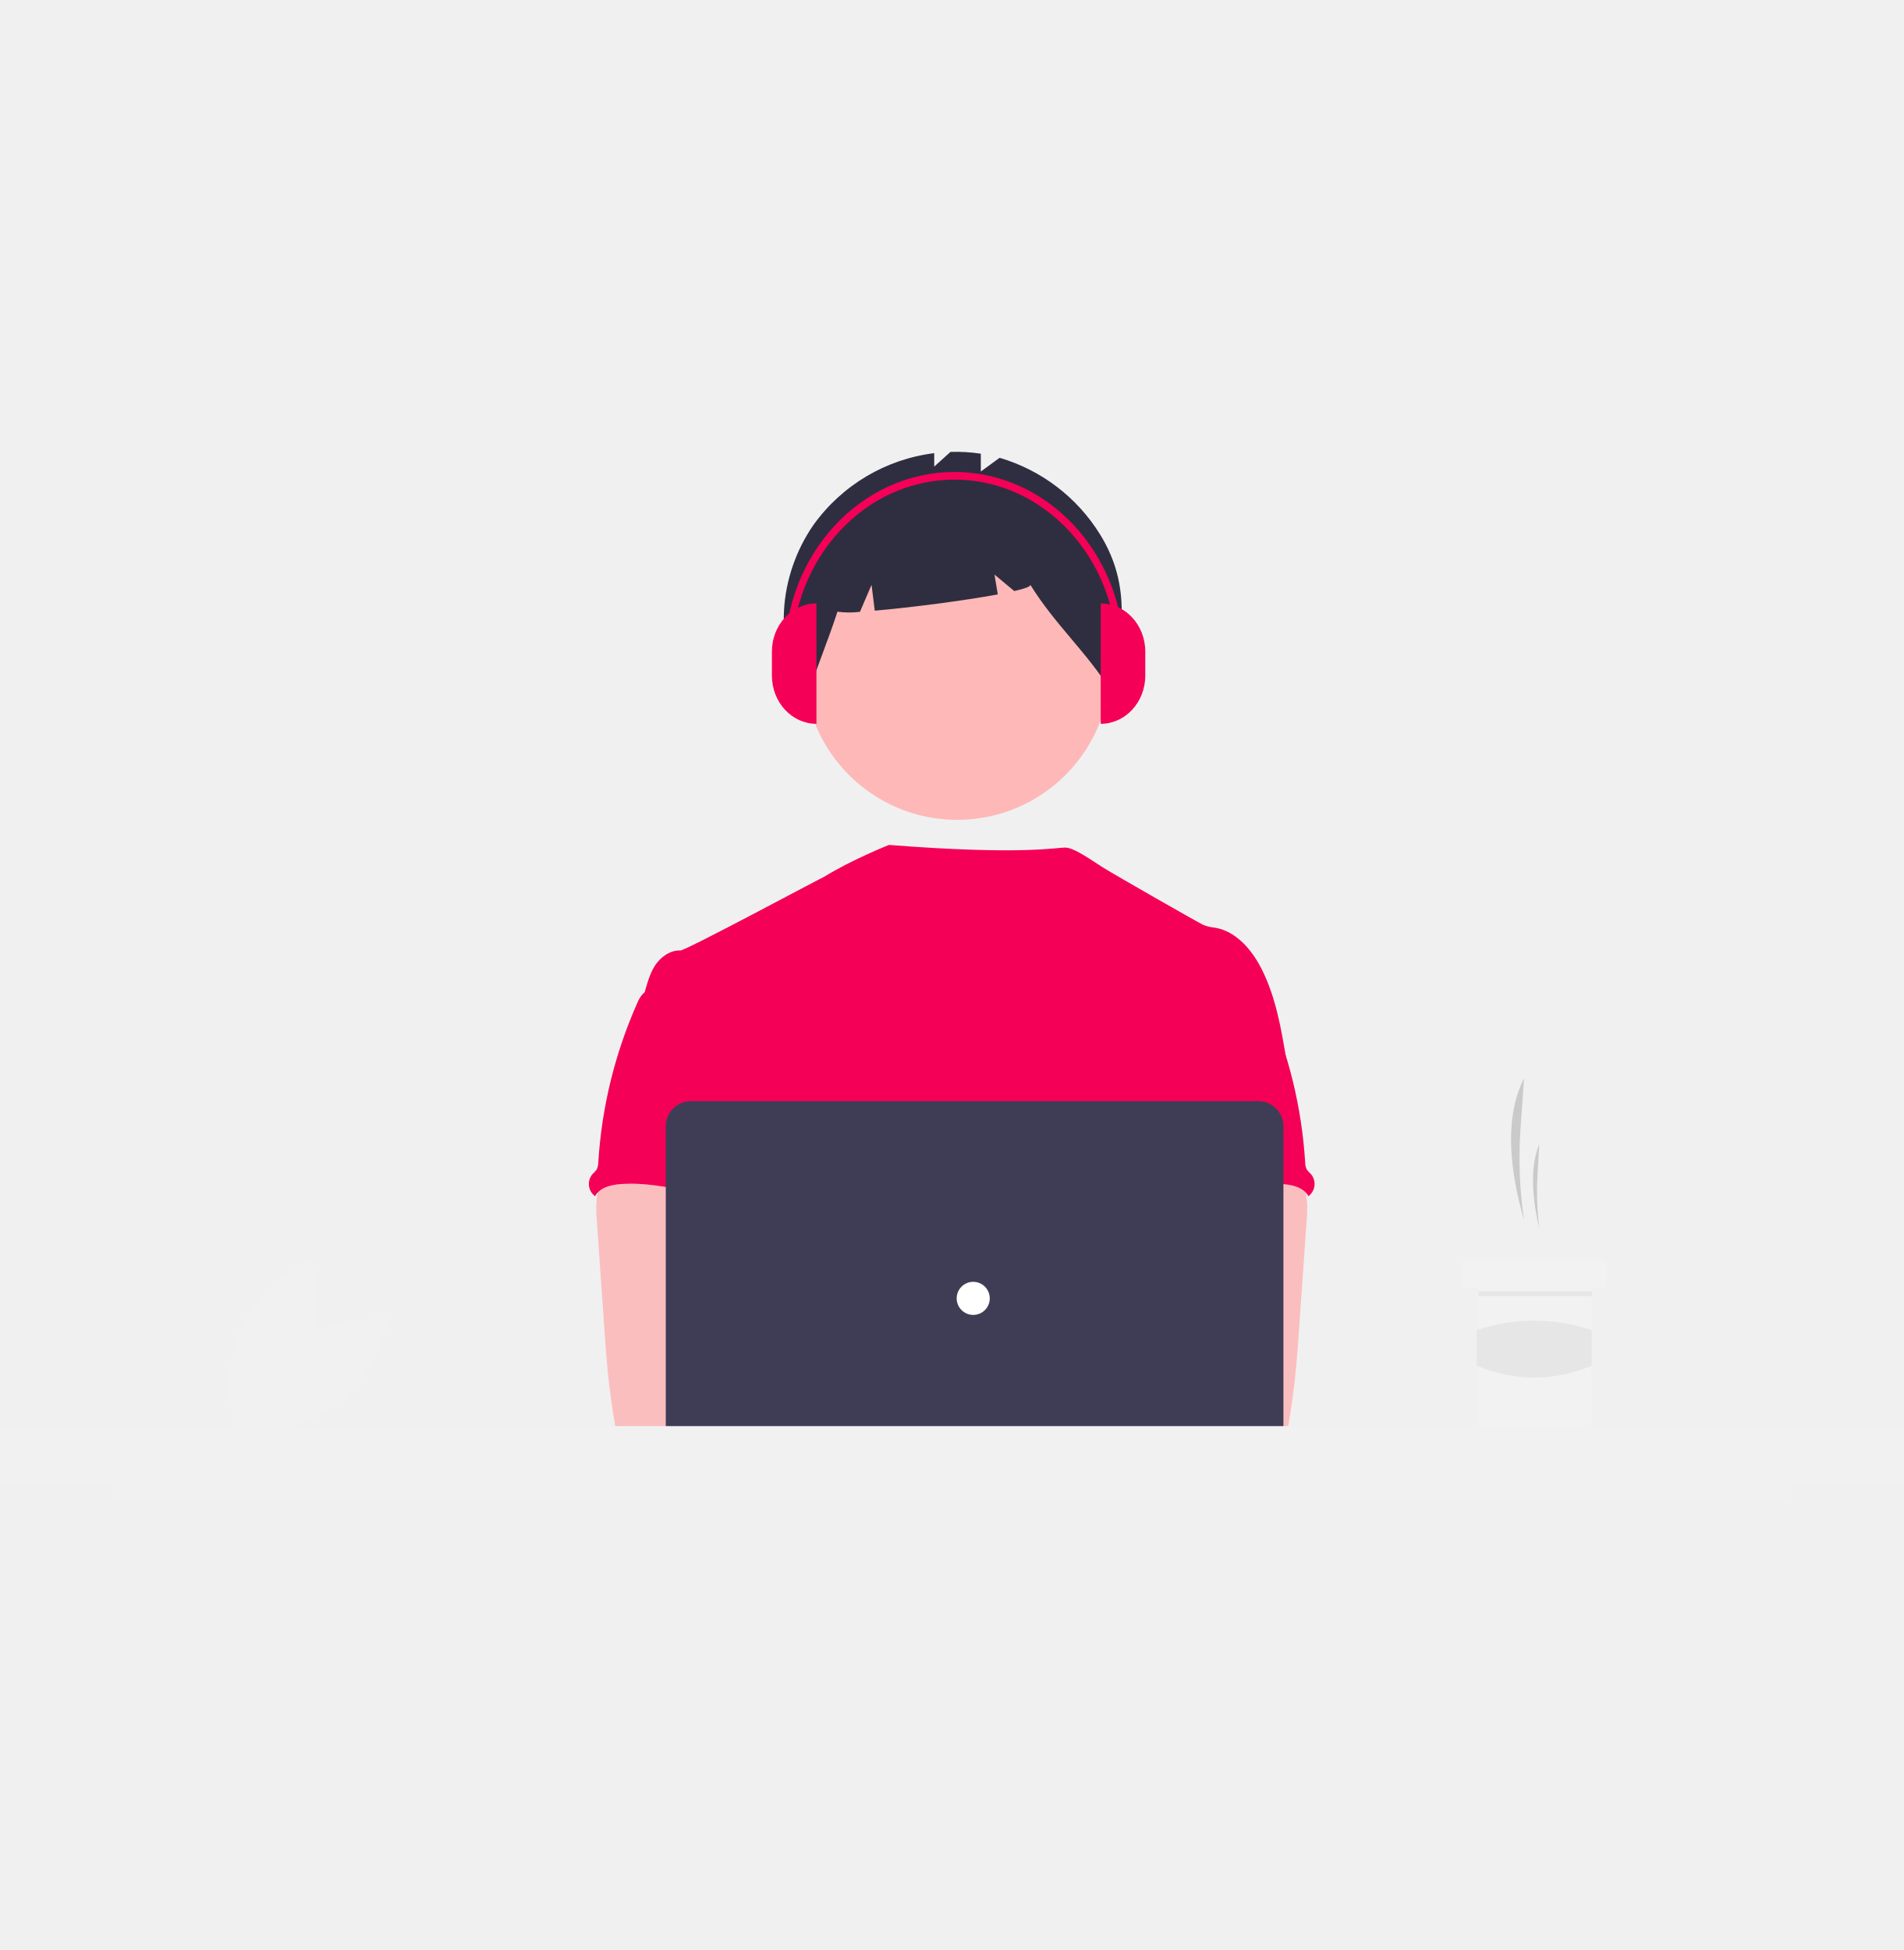
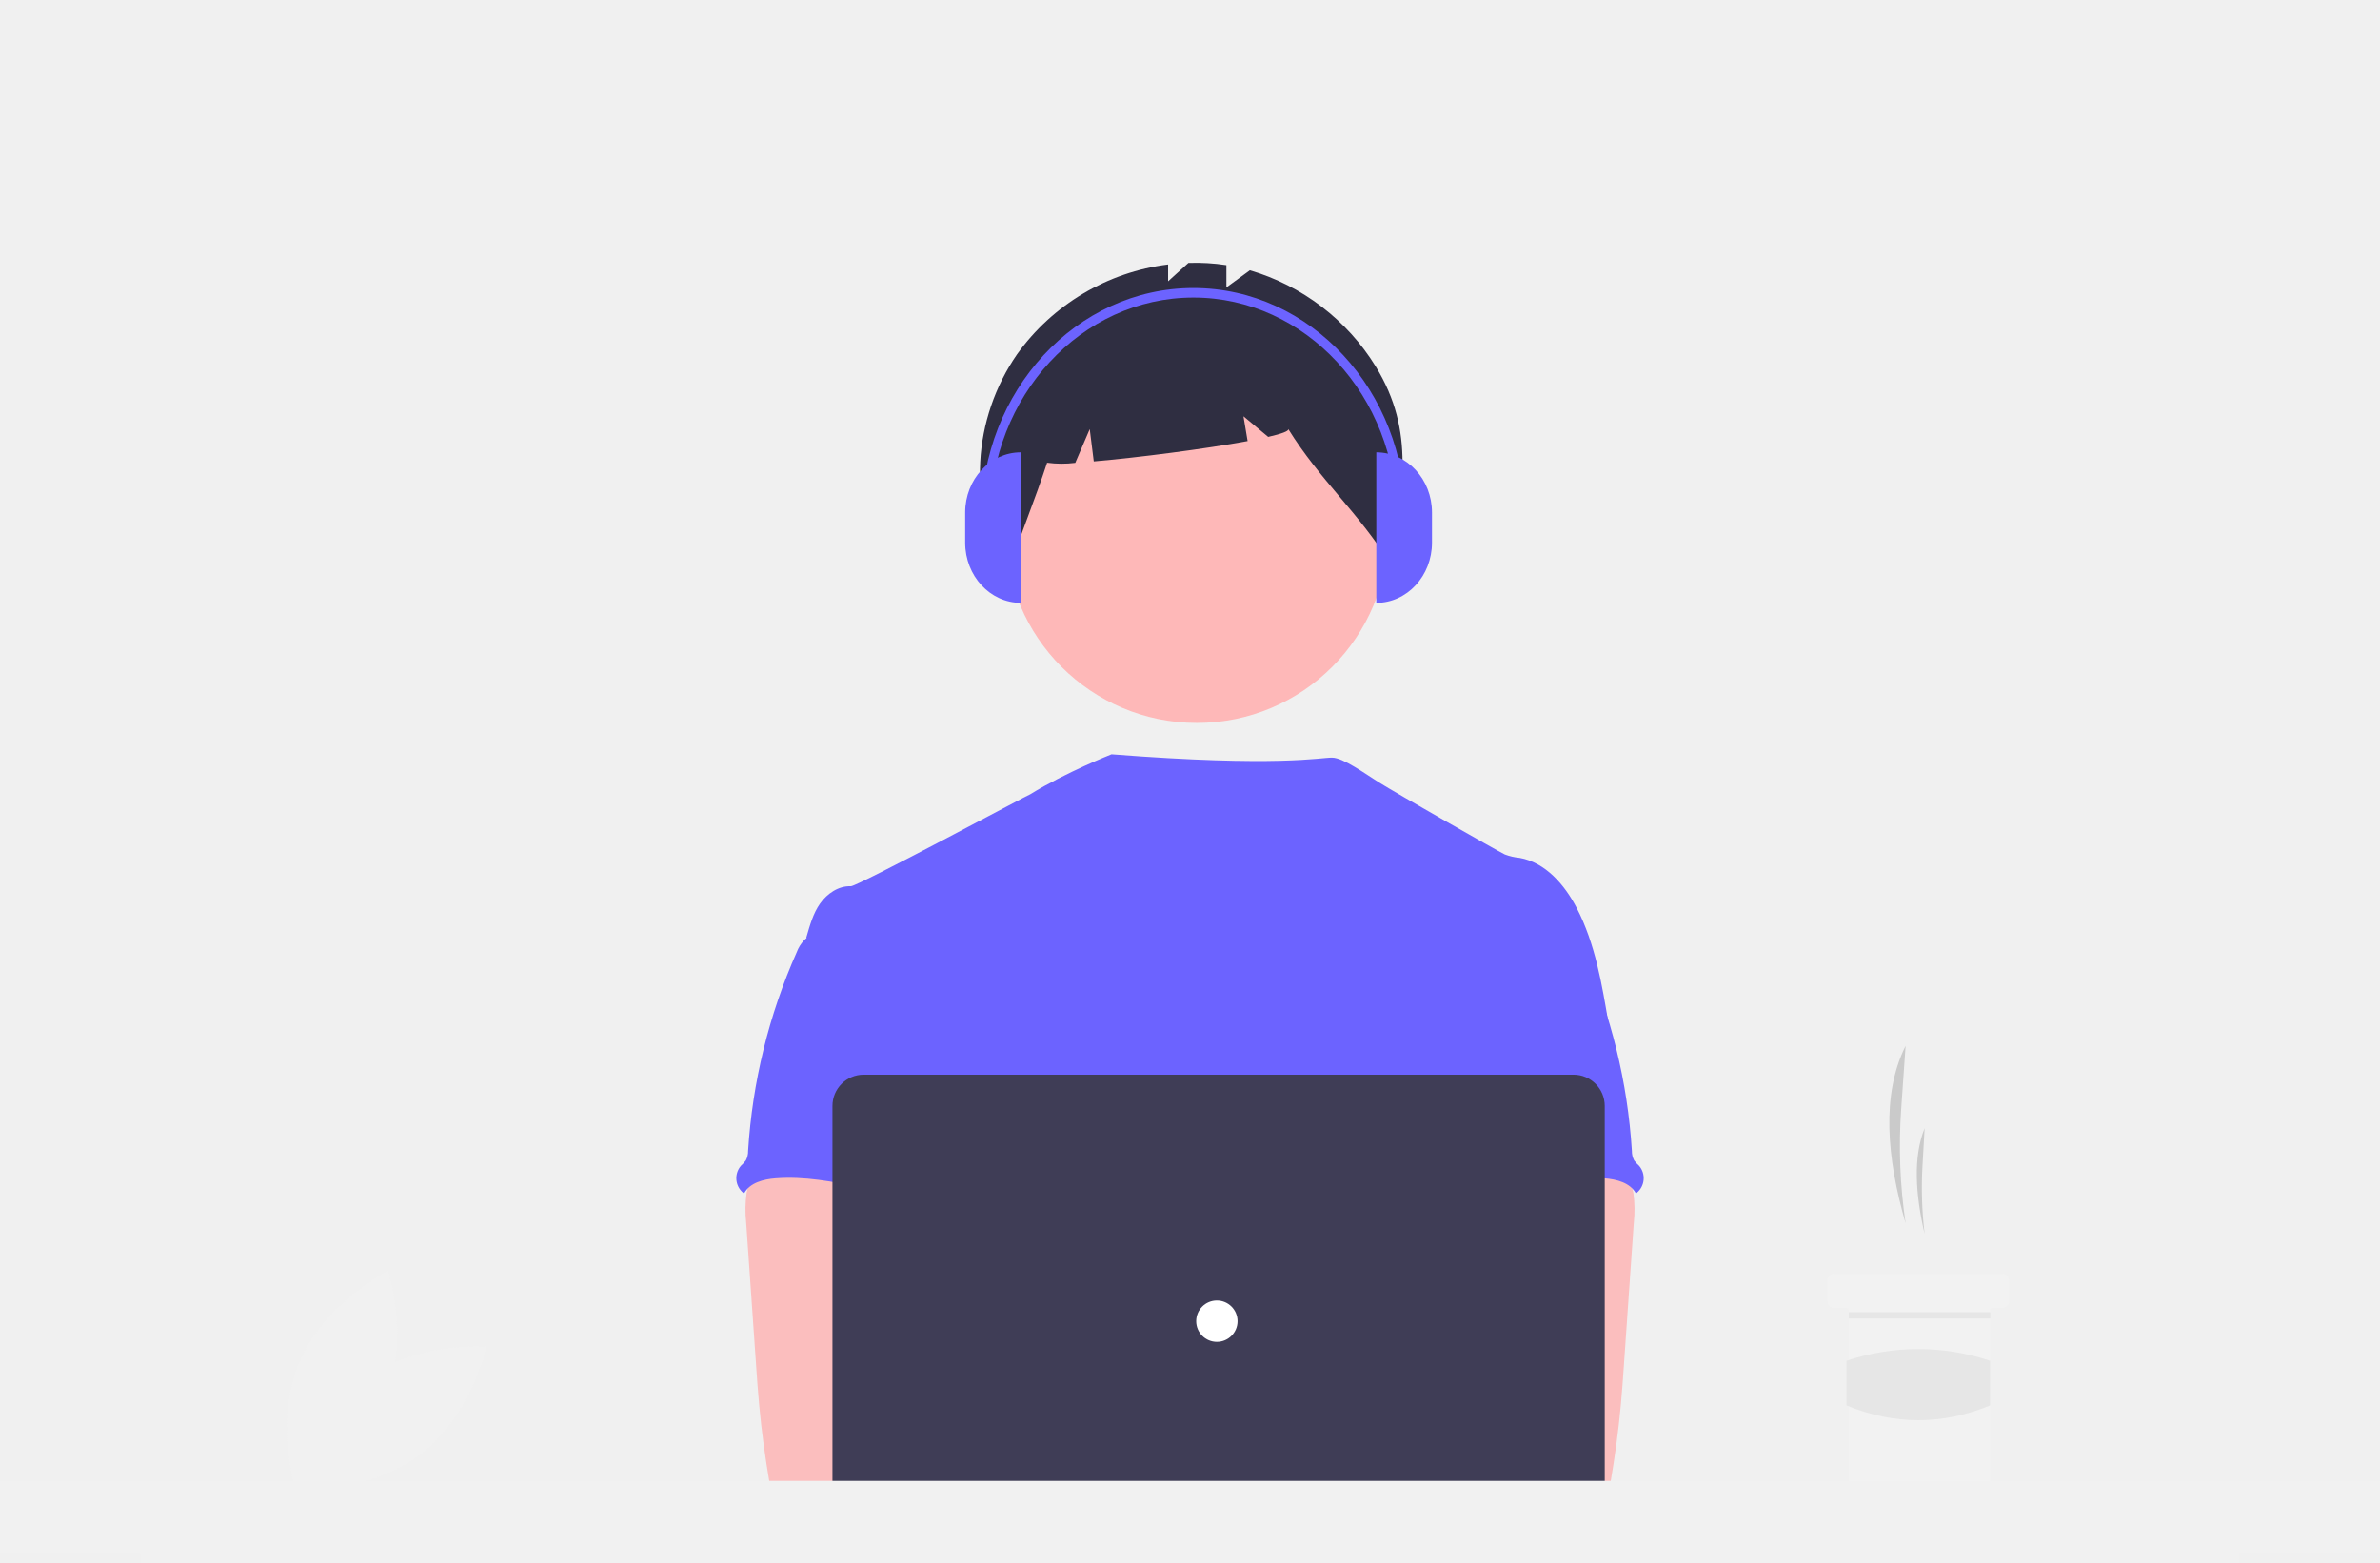
- <svg xmlns="http://www.w3.org/2000/svg" data-name="Layer 1" width="178.63" height="183" viewBox="0 0 878.63 483">
+ <svg xmlns="http://www.w3.org/2000/svg" data-name="Layer 1" width="278.63" height="183" viewBox="0 0 878.63 383">
  <path d="M294.716,621.203c-19.511,14.544-25.04,40.135-25.04,40.135s26.104,2.009,45.615-12.535,25.04-40.135,25.04-40.135S314.227,606.659,294.716,621.203Z" transform="translate(-160.6848 -208.5)" fill="#f1f1f1" />
  <path d="M302.844,628.032c-9.377,22.456-32.862,34.028-32.862,34.028s-8.281-24.837,1.096-47.293,32.862-34.028,32.862-34.028S312.221,605.576,302.844,628.032Z" transform="translate(-160.6848 -208.5)" fill="#f1f1f1" />
  <path d="M864.187,563.114h0a194.657,194.657,0,0,1-1.633-42.195l1.633-23.307h0c-9,17.908-6.966,41.479,0,65.502Z" transform="translate(-160.6848 -208.5)" fill="#cacaca" />
  <path d="M871.205,567.013h0a143.091,143.091,0,0,1-.786-25.116l.786-13.873h0C866.875,538.683,867.854,552.713,871.205,567.013Z" transform="translate(-160.6848 -208.5)" fill="#cacaca" />
  <path d="M902.401,584.17v7.798a2.352,2.352,0,0,1-2.339,2.339h-3.899a.777.777,0,0,0-.78.78v63.943a2.351,2.351,0,0,1-2.339,2.339H845.476a2.341,2.341,0,0,1-2.339-2.339V595.087a.782.782,0,0,0-.78-.78H837.678a2.341,2.341,0,0,1-2.339-2.339v-7.798a2.336,2.336,0,0,1,2.339-2.339h62.383A2.346,2.346,0,0,1,902.401,584.17Z" transform="translate(-160.6848 -208.5)" fill="#f2f2f2" />
  <rect x="682.522" y="387.445" width="52.246" height="2.339" fill="#e6e6e6" />
  <path d="M895.383,630.369c-17.483,7.235-35.156,7.315-53.026,0v-16.481a83.274,83.274,0,0,1,53.026,0Z" transform="translate(-160.6848 -208.5)" fill="#e6e6e6" />
  <circle id="fff0188c-9915-4c0d-8339-9317a77083e8" data-name="Ellipse 276" cx="441.853" cy="99.211" r="70.666" fill="#feb8b8" />
-   <path id="ac220ed6-7c3f-4d1e-8d82-3295770c496a-2023" data-name="Path 1461" d="M668.54,246.746a81.614,81.614,0,0,0-46.43-35.492l-8.675,6.331v-8.22a75.123,75.123,0,0,0-14.032-.817l-7.485,6.772V209.11a80.834,80.834,0,0,0-55.763,33.169c-16.254,23.432-18.998,56.032-3.011,79.652,4.388-13.487,9.715-26.142,14.104-39.628a39.916,39.916,0,0,0,10.399.05l5.339-12.459,1.492,11.931c16.55-1.441,41.096-4.607,56.785-7.508l-1.526-9.154,9.128,7.606c4.806-1.106,7.66-2.11,7.425-2.877,11.668,18.811,25.948,30.826,37.616,49.637C678.337,293.006,683.437,270.951,668.54,246.746Z" transform="translate(-160.6848 -208.5)" fill="#2f2e41" />
-   <path d="M754.52,489.43c-2.43-14.619-4.936-29.519-11.731-42.689-4.466-8.626-11.554-16.847-21.11-18.552a20.422,20.422,0,0,1-5.497-1.272c-2.8-1.349-40.425-22.827-46.405-26.568-5.135-3.212-13.24-9.158-17.327-9.158-4.112-.09-19.878,3.579-81.414-1.231,0,0-16.905,6.663-29.985,14.743-.198-.131-63.869,34.06-66.261,33.97-4.53-.191-8.741,2.71-11.338,6.362-2.596,3.652-3.814,8.174-5.089,12.546,13.907,30.97,26.631,61.98,40.539,92.95a7.931,7.931,0,0,1,1.006,3.815,9.31,9.31,0,0,1-1.73,3.815c-6.82,10.956-6.603,24.736-5.858,37.613.746,12.877,1.668,26.478-4.087,38.02-1.565,3.169-3.601,6.069-5.089,9.238-3.486,7.177-4.746,30.131-2.71,37.842l255.121,7.309C730.067,673.102,754.52,489.43,754.52,489.43Z" transform="translate(-160.6848 -208.5)" fill="#f50057" />
-   <path id="bb46eb08-8e3e-4ac5-913b-26d221d967b9-2024" data-name="Path 1421" d="M436.31,551.903a45.043,45.043,0,0,0-.153,11.109l3.657,52.513c.343,4.949.681,9.887,1.146,14.824.877,9.581,2.188,19.086,3.815,28.578a5.09,5.09,0,0,0,5.216,4.949c16.096,3.406,32.726,3.27,49.153,2.342,25.067-1.399,89.198-4.046,93.116-9.136s1.635-13.322-3.474-17.438-89.739-14.149-89.739-14.149c.827-6.553,3.321-12.724,5.688-18.946,4.25-11.035,8.22-22.432,8.297-34.253s-4.377-24.25-14.061-31.022c-7.966-5.56-18.221-6.591-27.928-6.362-7.062.203-19.265-1.489-25.716,1.272C440.223,538.431,437.264,546.905,436.31,551.903Z" transform="translate(-160.6848 -208.5)" fill="#fbbebe" />
-   <path id="efe93a1e-ccdd-49fd-af5f-e26394aa0937-2025" data-name="Path 1430" d="M457.627,458.523a13.17,13.17,0,0,0-2.824,4.518A213.588,213.588,0,0,0,436.862,536.356a7.329,7.329,0,0,1-.827,3.55,15.535,15.535,0,0,1-1.87,2.023,7.024,7.024,0,0,0,.84,9.898q.173.146.356.281c2.099-3.951,7.125-5.242,11.592-5.586,21.389-1.692,42.282,8.259,63.734,7.508-1.514-5.23-3.691-10.256-4.925-15.548-5.459-23.502,8.156-49.089-.191-71.726-1.667-4.53-4.453-8.983-8.843-10.968a23.555,23.555,0,0,0-5.662-1.499c-5.421-.98-16.212-5.166-21.453-3.486-1.935.624-2.697,2.443-4.301,3.542C462.877,455.902,459.646,456.474,457.627,458.523Z" transform="translate(-160.6848 -208.5)" fill="#f50057" />
-   <path id="a38c3c09-000b-42b7-8619-0229d8aff5e9-2026" data-name="Path 1421" d="M754.672,536.183c-6.451-2.762-18.653-1.069-25.716-1.272-9.707-.229-19.962.802-27.928,6.362-9.684,6.772-14.137,19.201-14.061,31.022s4.046,23.218,8.297,34.253c2.366,6.222,4.861,12.393,5.688,18.946,0,0-84.63,10.034-89.739,14.149s-7.392,12.348-3.474,17.438,126.173,10.2,142.269,6.794a5.09,5.09,0,0,0,5.216-4.949c1.627-9.491,2.937-18.996,3.815-28.578.465-4.937.802-9.874,1.146-14.824l3.657-52.513a45.043,45.043,0,0,0-.153-11.109C762.736,546.905,759.777,538.431,754.672,536.183Z" transform="translate(-160.6848 -208.5)" fill="#fbbebe" />
-   <path id="bd3879bf-5d05-49be-b690-c4d97e29a2ab-2027" data-name="Path 1430" d="M734.687,454.346c-1.603-1.099-2.366-2.918-4.301-3.542-5.241-1.68-16.032,2.507-21.453,3.486a23.555,23.555,0,0,0-5.662,1.499c-4.389,1.985-7.175,6.438-8.843,10.968-8.347,22.637,5.268,48.224-.191,71.726-1.234,5.293-3.411,10.318-4.925,15.548,21.453.751,42.346-9.2,63.734-7.508,4.467.343,9.493,1.635,11.592,5.586q.183-.135.356-.281a7.024,7.024,0,0,0,.84-9.898,15.535,15.535,0,0,1-1.87-2.023,7.329,7.329,0,0,1-.827-3.55,213.588,213.588,0,0,0-17.941-73.316,13.17,13.17,0,0,0-2.824-4.518C740.354,456.474,737.123,455.902,734.687,454.346Z" transform="translate(-160.6848 -208.5)" fill="#f50057" />
+   <path id="ac220ed6-7c3f-4d1e-8d82-3295770c496a-1303" data-name="Path 1461" d="M668.54,246.746a81.614,81.614,0,0,0-46.43-35.492l-8.675,6.331v-8.22a75.123,75.123,0,0,0-14.032-.817l-7.485,6.772V209.11a80.834,80.834,0,0,0-55.763,33.169c-16.254,23.432-18.998,56.032-3.011,79.652,4.388-13.487,9.715-26.142,14.104-39.628a39.916,39.916,0,0,0,10.399.05l5.339-12.459,1.492,11.931c16.55-1.441,41.096-4.607,56.785-7.508l-1.526-9.154,9.128,7.606c4.806-1.106,7.66-2.11,7.425-2.877,11.668,18.811,25.948,30.826,37.616,49.637C678.337,293.006,683.437,270.951,668.54,246.746Z" transform="translate(-160.6848 -208.5)" fill="#2f2e41" />
+   <path d="M754.52,489.43c-2.43-14.619-4.936-29.519-11.731-42.689-4.466-8.626-11.554-16.847-21.11-18.552a20.422,20.422,0,0,1-5.497-1.272c-2.8-1.349-40.425-22.827-46.405-26.568-5.135-3.212-13.24-9.158-17.327-9.158-4.112-.09-19.878,3.579-81.414-1.231,0,0-16.905,6.663-29.985,14.743-.198-.131-63.869,34.06-66.261,33.97-4.53-.191-8.741,2.71-11.338,6.362-2.596,3.652-3.814,8.174-5.089,12.546,13.907,30.97,26.631,61.98,40.539,92.95a7.931,7.931,0,0,1,1.006,3.815,9.31,9.31,0,0,1-1.73,3.815c-6.82,10.956-6.603,24.736-5.858,37.613.746,12.877,1.668,26.478-4.087,38.02-1.565,3.169-3.601,6.069-5.089,9.238-3.486,7.177-4.746,30.131-2.71,37.842l255.121,7.309C730.067,673.102,754.52,489.43,754.52,489.43Z" transform="translate(-160.6848 -208.5)" fill="#6c63ff" />
+   <path id="bb46eb08-8e3e-4ac5-913b-26d221d967b9-1304" data-name="Path 1421" d="M436.31,551.903a45.043,45.043,0,0,0-.153,11.109l3.657,52.513c.343,4.949.681,9.887,1.146,14.824.877,9.581,2.188,19.086,3.815,28.578a5.09,5.09,0,0,0,5.216,4.949c16.096,3.406,32.726,3.27,49.153,2.342,25.067-1.399,89.198-4.046,93.116-9.136s1.635-13.322-3.474-17.438-89.739-14.149-89.739-14.149c.827-6.553,3.321-12.724,5.688-18.946,4.25-11.035,8.22-22.432,8.297-34.253s-4.377-24.25-14.061-31.022c-7.966-5.56-18.221-6.591-27.928-6.362-7.062.203-19.265-1.489-25.716,1.272C440.223,538.431,437.264,546.905,436.31,551.903Z" transform="translate(-160.6848 -208.5)" fill="#fbbebe" />
+   <path id="efe93a1e-ccdd-49fd-af5f-e26394aa0937-1305" data-name="Path 1430" d="M457.627,458.523a13.17,13.17,0,0,0-2.824,4.518A213.588,213.588,0,0,0,436.862,536.356a7.329,7.329,0,0,1-.827,3.55,15.535,15.535,0,0,1-1.87,2.023,7.024,7.024,0,0,0,.84,9.898q.173.146.356.281c2.099-3.951,7.125-5.242,11.592-5.586,21.389-1.692,42.282,8.259,63.734,7.508-1.514-5.23-3.691-10.256-4.925-15.548-5.459-23.502,8.156-49.089-.191-71.726-1.667-4.53-4.453-8.983-8.843-10.968a23.555,23.555,0,0,0-5.662-1.499c-5.421-.98-16.212-5.166-21.453-3.486-1.935.624-2.697,2.443-4.301,3.542C462.877,455.902,459.646,456.474,457.627,458.523Z" transform="translate(-160.6848 -208.5)" fill="#6c63ff" />
+   <path id="a38c3c09-000b-42b7-8619-0229d8aff5e9-1306" data-name="Path 1421" d="M754.672,536.183c-6.451-2.762-18.653-1.069-25.716-1.272-9.707-.229-19.962.802-27.928,6.362-9.684,6.772-14.137,19.201-14.061,31.022s4.046,23.218,8.297,34.253c2.366,6.222,4.861,12.393,5.688,18.946,0,0-84.63,10.034-89.739,14.149s-7.392,12.348-3.474,17.438,126.173,10.2,142.269,6.794a5.09,5.09,0,0,0,5.216-4.949c1.627-9.491,2.937-18.996,3.815-28.578.465-4.937.802-9.874,1.146-14.824l3.657-52.513a45.043,45.043,0,0,0-.153-11.109C762.736,546.905,759.777,538.431,754.672,536.183Z" transform="translate(-160.6848 -208.5)" fill="#fbbebe" />
+   <path id="bd3879bf-5d05-49be-b690-c4d97e29a2ab-1307" data-name="Path 1430" d="M734.687,454.346c-1.603-1.099-2.366-2.918-4.301-3.542-5.241-1.68-16.032,2.507-21.453,3.486a23.555,23.555,0,0,0-5.662,1.499c-4.389,1.985-7.175,6.438-8.843,10.968-8.347,22.637,5.268,48.224-.191,71.726-1.234,5.293-3.411,10.318-4.925,15.548,21.453.751,42.346-9.2,63.734-7.508,4.467.343,9.493,1.635,11.592,5.586q.183-.135.356-.281a7.024,7.024,0,0,0,.84-9.898,15.535,15.535,0,0,1-1.87-2.023,7.329,7.329,0,0,1-.827-3.55,213.588,213.588,0,0,0-17.941-73.316,13.17,13.17,0,0,0-2.824-4.518C740.354,456.474,737.123,455.902,734.687,454.346Z" transform="translate(-160.6848 -208.5)" fill="#6c63ff" />
  <circle cx="420.924" cy="438.81" r="19.073" fill="#fbbebe" />
  <circle cx="463.156" cy="438.81" r="19.073" fill="#fbbebe" />
  <path d="M741.572,690.288H479.542a11.552,11.552,0,0,1-11.539-11.539V519.783a11.552,11.552,0,0,1,11.539-11.539H741.572a11.552,11.552,0,0,1,11.539,11.539V678.75A11.552,11.552,0,0,1,741.572,690.288Z" transform="translate(-160.6848 -208.5)" fill="#3f3d56" />
  <circle id="bf1cdf42-3b4f-4239-91c9-f6802a29e918" data-name="Ellipse 263" cx="449.236" cy="390.766" r="7.635" fill="#fff" />
  <polygon points="878.63 449.724 0 449.724 0 476.724 51.97 476.724 51.97 483 826.68 483 826.68 476.724 878.63 476.724 878.63 449.724" fill="#f1f1f1" />
-   <path d="M537.556,334.049h0c-11.355,0-20.559-9.952-20.559-22.229h0V300.705c0-12.277,9.205-22.229,20.559-22.229h0v55.574Z" transform="translate(-160.6848 -208.5)" fill="#f50057" />
-   <path d="M668.779,278.476h0c11.355,0,20.559,9.952,20.559,22.229v11.115c0,12.277-9.205,22.229-20.559,22.229h0V278.476Z" transform="translate(-160.6848 -208.5)" fill="#f50057" />
-   <path d="M679.553,302.452h-3.262c0-44.73-33.656-81.121-75.026-81.121-41.369,0-75.026,36.391-75.026,81.121h-3.262c0-46.675,35.12-84.648,78.288-84.648C644.433,217.804,679.553,255.777,679.553,302.452Z" transform="translate(-160.6848 -208.5)" fill="#f50057" />
+   <path d="M537.556,334.049h0c-11.355,0-20.559-9.952-20.559-22.229h0V300.705c0-12.277,9.205-22.229,20.559-22.229h0v55.574Z" transform="translate(-160.6848 -208.5)" fill="#6c63ff" />
+   <path d="M668.779,278.476h0c11.355,0,20.559,9.952,20.559,22.229v11.115c0,12.277-9.205,22.229-20.559,22.229h0V278.476Z" transform="translate(-160.6848 -208.5)" fill="#6c63ff" />
+   <path d="M679.553,302.452h-3.262c0-44.73-33.656-81.121-75.026-81.121-41.369,0-75.026,36.391-75.026,81.121h-3.262c0-46.675,35.12-84.648,78.288-84.648C644.433,217.804,679.553,255.777,679.553,302.452Z" transform="translate(-160.6848 -208.5)" fill="#6c63ff" />
</svg>
